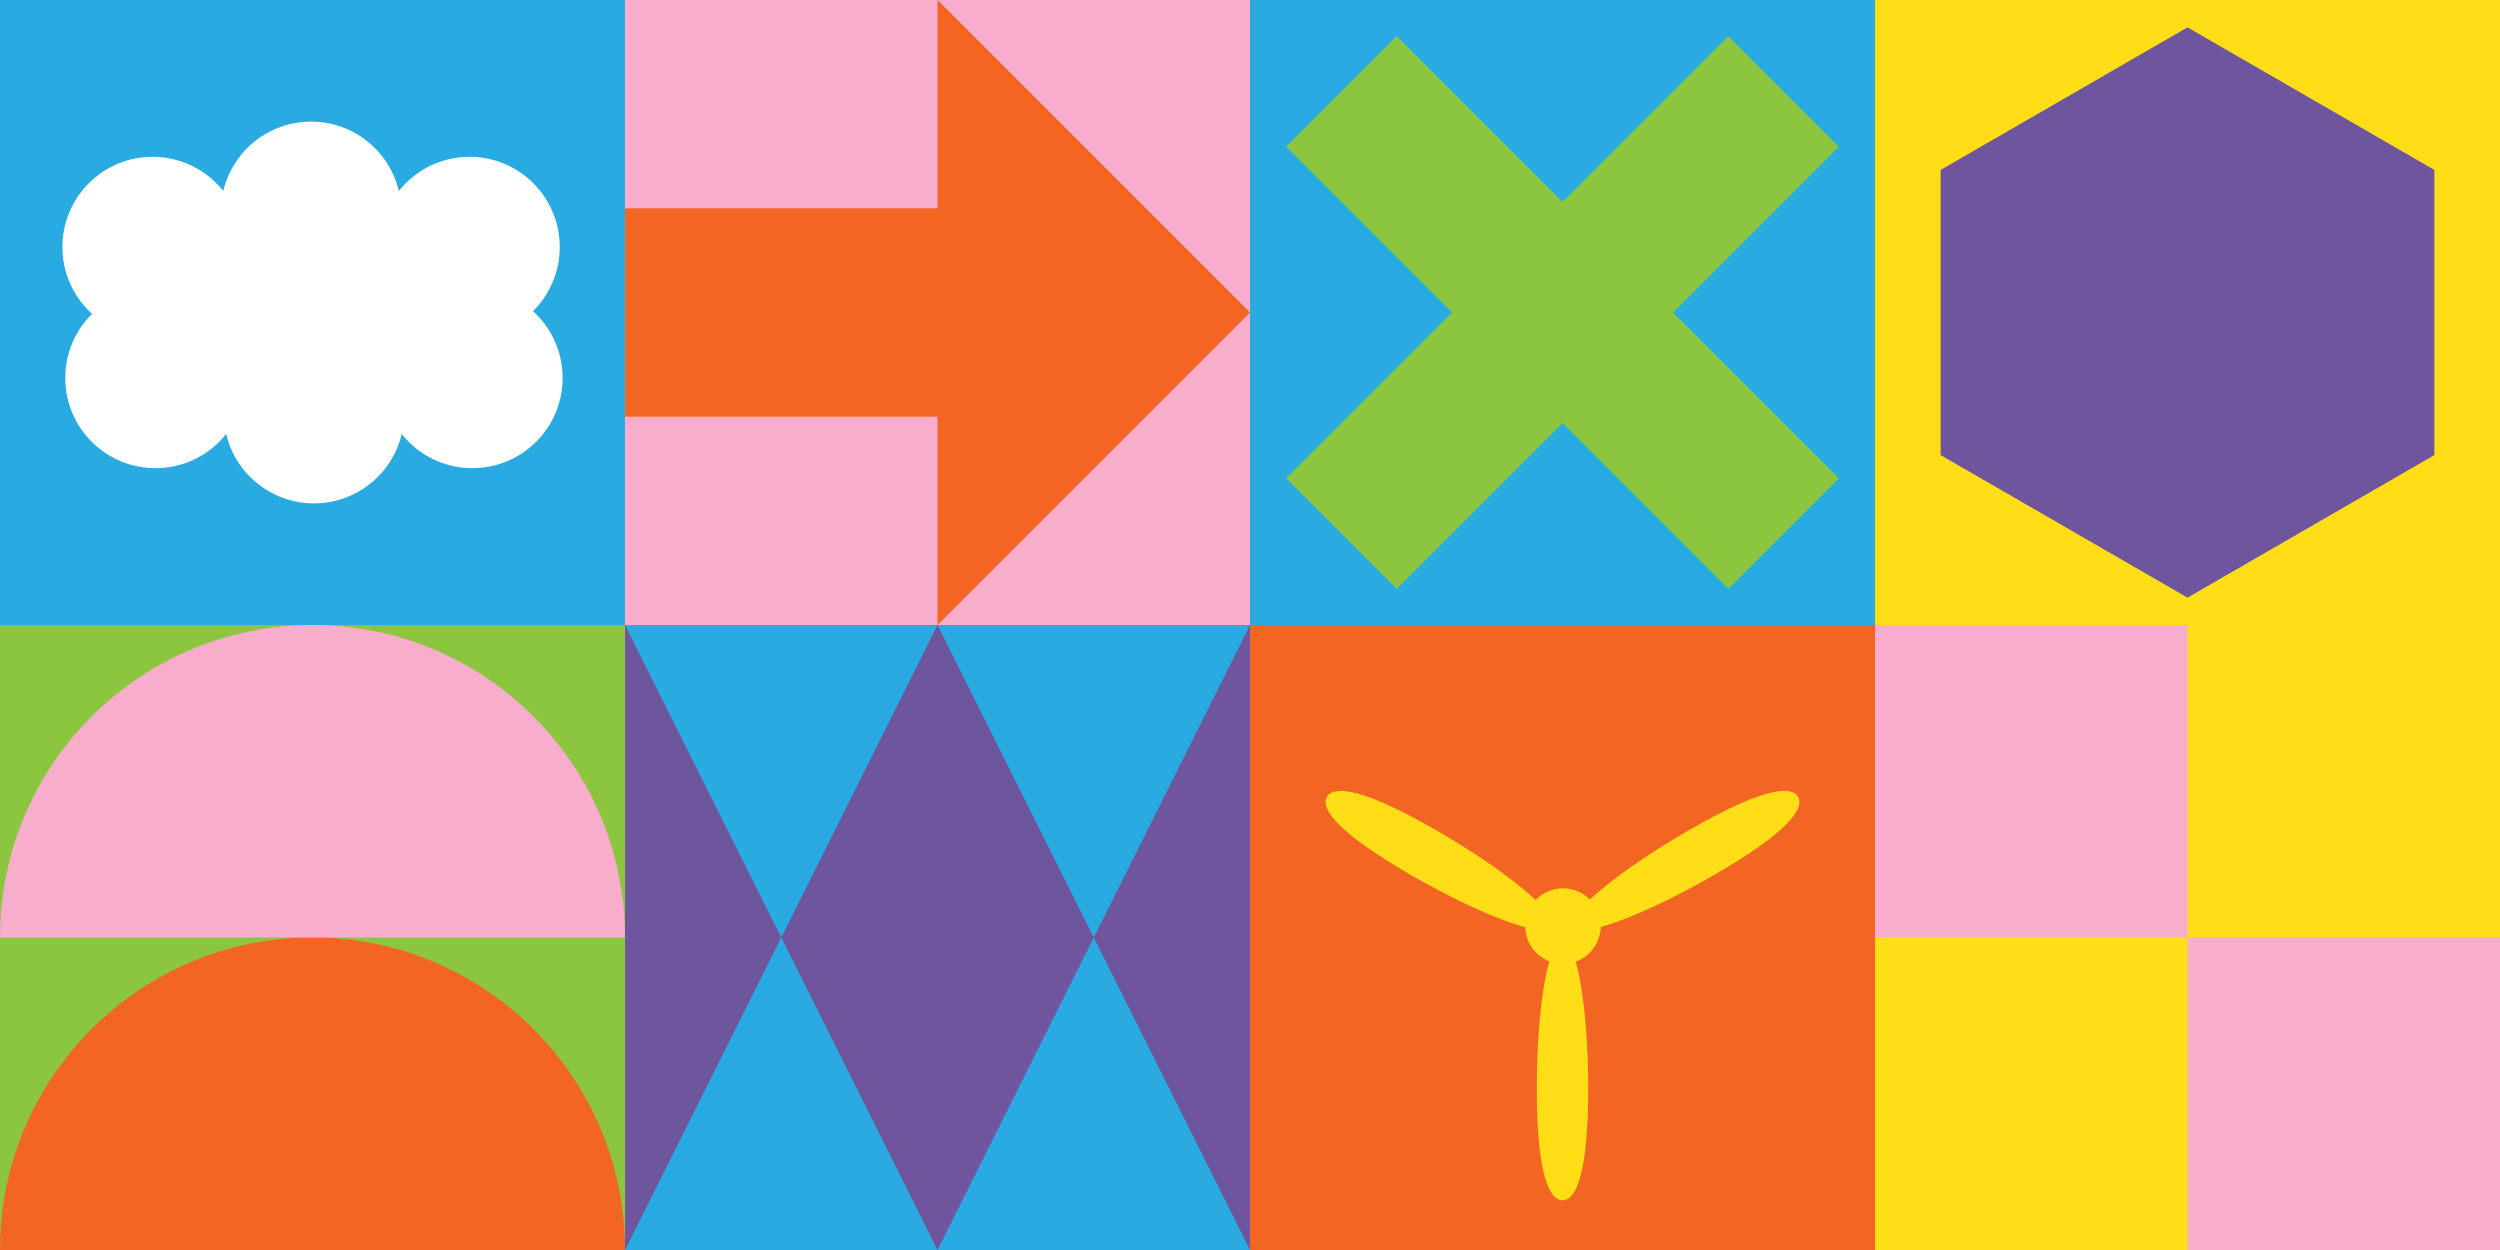
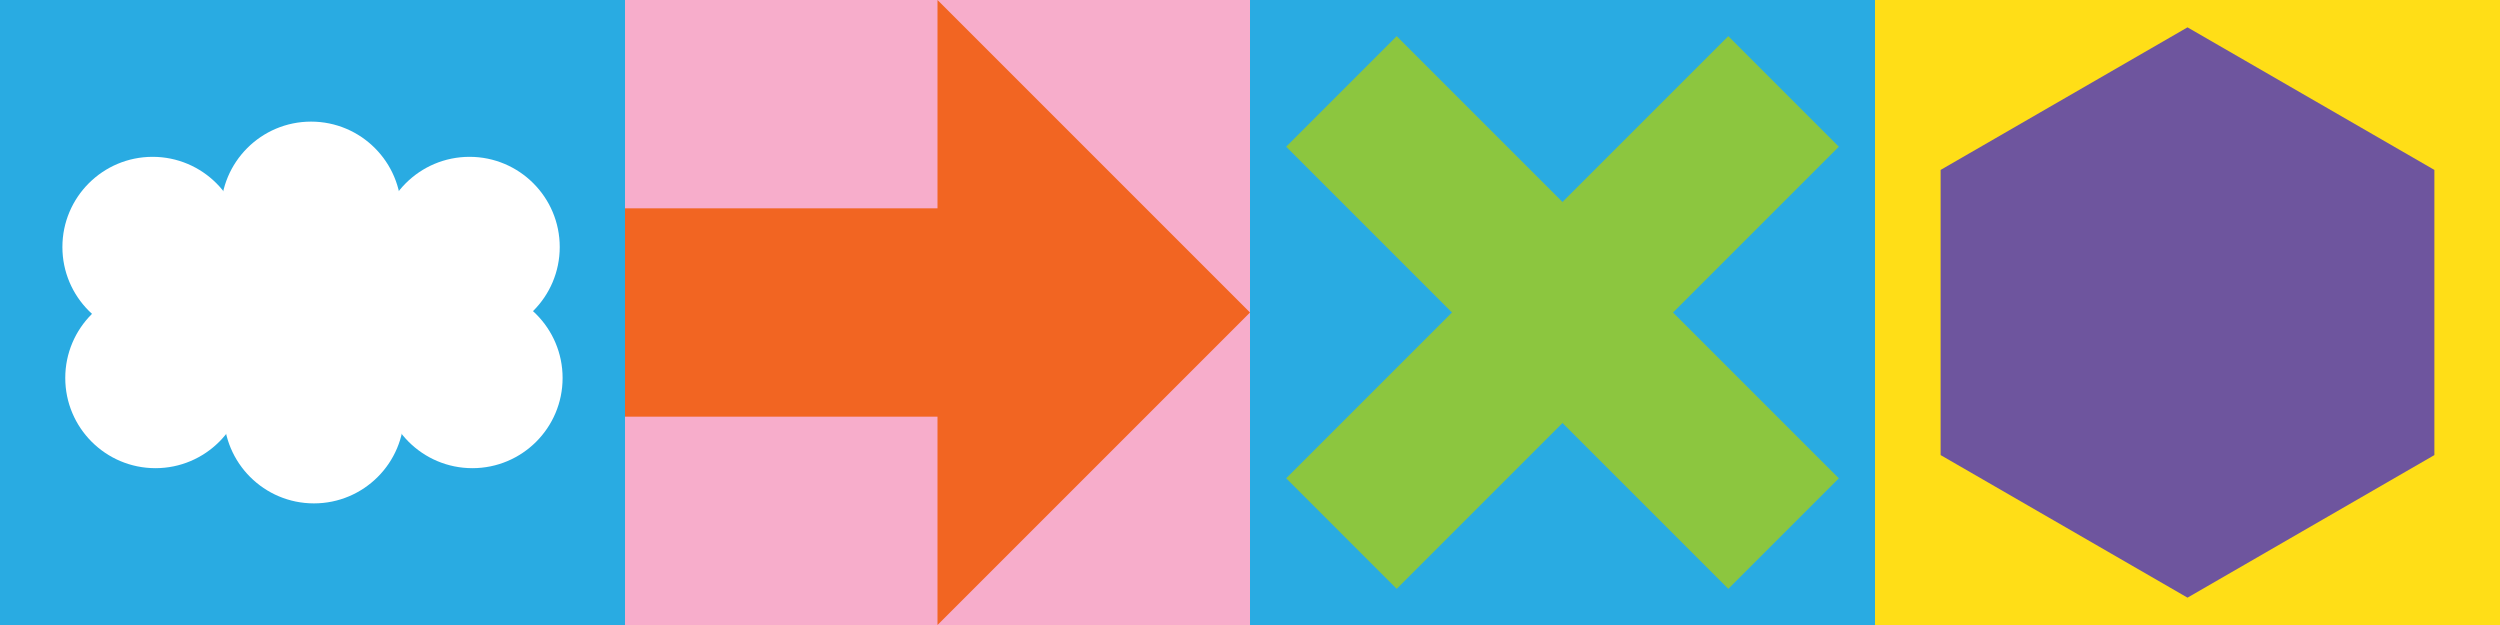
- <svg xmlns="http://www.w3.org/2000/svg" viewBox="0 0 508 254" version="1.1" id="svg1575">
+ <svg xmlns="http://www.w3.org/2000/svg" viewBox="0 0 508 127" version="1.1" id="svg1575" width="508" height="127">
  <defs id="defs1569">
    <clipPath clipPathUnits="userSpaceOnUse" id="clipPath60">
      <path d="M 0,2296 H 1440 V 0 H 0 Z" id="path58" />
    </clipPath>
  </defs>
  <g id="layer1" transform="translate(182.9405,-7.470065)">
    <path d="M -182.94,134.47 H -55.94 V 7.47 H -182.94 Z" style="fill:#29abe2;fill-opacity:1;fill-rule:nonzero;stroke:none;stroke-width:0.353" id="path12" />
    <path d="M 71.06,7.47 H 198.06 V 134.47 H 71.06 Z" style="fill:#29abe2;fill-opacity:1;fill-rule:nonzero;stroke:none;stroke-width:0.353" id="path14" />
    <path d="M -55.94,7.47 H 71.06 V 134.47 H -55.94 Z" style="fill:#f7adcb;fill-opacity:1;fill-rule:nonzero;stroke:none;stroke-width:0.353" id="path16" />
    <path d="m 198.06,134.47 h 127 V 7.47 h -127 z" style="fill:#ffde17;fill-opacity:1;fill-rule:nonzero;stroke:none;stroke-width:0.353" id="path18" />
-     <path d="m -182.94,261.47 h 127 v -127 H -182.94 Z" style="fill:#ffde17;fill-opacity:1;fill-rule:nonzero;stroke:none;stroke-width:0.353" id="path20" />
-     <path d="M 71.06,134.47 H 198.06 V 261.47 H 71.06 Z" style="fill:#ffde17;fill-opacity:1;fill-rule:nonzero;stroke:none;stroke-width:0.353" id="path22" />
-     <path d="M -55.94,134.47 H 71.06 V 261.47 H -55.94 Z" style="fill:#ffde17;fill-opacity:1;fill-rule:nonzero;stroke:none;stroke-width:0.353" id="path24" />
-     <path d="m 198.06,261.47 h 127 v -127 h -127 z" style="fill:#ffde17;fill-opacity:1;fill-rule:nonzero;stroke:none;stroke-width:0.353" id="path26" />
-     <path d="m 198.06,261.47 h 127 v -127 h -127 z" style="fill:#ffde17;fill-opacity:1;fill-rule:nonzero;stroke:none;stroke-width:0.353" id="path28" />
-     <path d="m 261.56,197.97 h -63.5 v -63.5 h 63.5 z" style="fill:#f7adcb;fill-opacity:1;fill-rule:nonzero;stroke:none;stroke-width:0.353" id="path30" />
-     <path d="m 261.56,261.47 h 63.5 v -63.5 h -63.5 z" style="fill:#f7adcb;fill-opacity:1;fill-rule:nonzero;stroke:none;stroke-width:0.353" id="path32" />
-     <path d="M 71.06,261.47 H -55.94 V 134.47 H 71.06 Z" style="fill:#6e559e;fill-opacity:1;fill-rule:nonzero;stroke:none;stroke-width:0.353" id="path34" />
-     <g id="g36" transform="matrix(0.3527778,0,0,-0.3527778,71.05951,134.4702)">
-       <path d="M 0,0 -90,-180 -180,0 Z" style="fill:#29abe2;fill-opacity:1;fill-rule:nonzero;stroke:none" id="path38" />
-     </g>
-     <g id="g40" transform="matrix(0.3527778,0,0,-0.3527778,-55.94048,261.4702)">
-       <path d="M 0,0 90,180 180,0 Z" style="fill:#29abe2;fill-opacity:1;fill-rule:nonzero;stroke:none" id="path42" />
-     </g>
-     <g id="g44" transform="matrix(0.3527778,0,0,-0.3527778,7.55951,134.4702)">
-       <path d="M 0,0 -90,-180 -180,0 Z" style="fill:#29abe2;fill-opacity:1;fill-rule:nonzero;stroke:none" id="path46" />
-     </g>
-     <g id="g48" transform="matrix(0.3527778,0,0,-0.3527778,7.55951,261.4702)">
-       <path d="M 0,0 90,180 180,0 Z" style="fill:#29abe2;fill-opacity:1;fill-rule:nonzero;stroke:none" id="path50" />
-     </g>
-     <path d="M 198.06,261.47 H 71.06 V 134.47 h 127 z" style="fill:#f26522;fill-opacity:1;fill-rule:nonzero;stroke:none;stroke-width:0.353" id="path52" />
-     <g id="g62" transform="matrix(0.3527778,0,0,-0.3527778,129.3374,228.734)">
-       <path d="M 0,0 C 0,47.31 6.627,85.663 14.803,85.663 22.978,85.663 29.605,47.31 29.605,0 29.605,-47.31 22.978,-64.146 14.803,-64.146 6.627,-64.146 0,-47.31 0,0" style="fill:#ffde17;fill-opacity:1;fill-rule:nonzero;stroke:none" id="path64" />
-     </g>
-     <g id="g66" transform="matrix(0.3527778,0,0,-0.3527778,142.3354,195.6489)">
-       <path d="m 0,0 c 0,-12.022 -9.747,-21.769 -21.77,-21.769 -12.022,0 -21.769,9.747 -21.769,21.769 0,12.023 9.747,21.77 21.769,21.77 C -9.747,21.77 0,12.023 0,0" style="fill:#ffde17;fill-opacity:1;fill-rule:nonzero;stroke:none" id="path68" />
-     </g>
-     <g id="g70" transform="matrix(0.3527778,0,0,-0.3527778,108.908,176.1822)">
-       <path d="m 0,0 c 40.972,-23.655 70.872,-48.571 66.785,-55.651 -4.088,-7.08 -40.616,6.357 -81.588,30.012 -40.971,23.655 -52.238,37.812 -48.15,44.892 C -58.866,26.333 -40.972,23.655 0,0" style="fill:#ffde17;fill-opacity:1;fill-rule:nonzero;stroke:none" id="path72" />
-     </g>
-     <g id="g74" transform="matrix(0.3527778,0,0,-0.3527778,160.211,176.1822)">
-       <path d="m 0,0 c -40.972,-23.655 -70.872,-48.571 -66.785,-55.651 4.088,-7.08 40.616,6.357 81.588,30.012 40.971,23.655 52.238,37.812 48.15,44.892 C 58.866,26.333 40.972,23.655 0,0" style="fill:#ffde17;fill-opacity:1;fill-rule:nonzero;stroke:none" id="path76" />
-     </g>
    <g id="g78" transform="matrix(0.3527778,0,0,-0.3527778,-111.9381,64.43694)">
      <path d="m 0,0 c 0,-28.695 -23.262,-51.957 -51.957,-51.957 -28.694,0 -51.957,23.262 -51.957,51.957 0,28.695 23.263,51.957 51.957,51.957 C -23.262,51.957 0,28.695 0,0" style="fill:#ffffff;fill-opacity:1;fill-rule:nonzero;stroke:none" id="path80" />
    </g>
    <g id="g82" transform="matrix(0.3527778,0,0,-0.3527778,-87.37404,64.43694)">
      <path d="m 0,0 c 0,-28.695 -23.262,-51.957 -51.957,-51.957 -28.695,0 -51.957,23.262 -51.957,51.957 0,28.695 23.262,51.957 51.957,51.957 C -23.262,51.957 0,28.695 0,0" style="fill:#ffffff;fill-opacity:1;fill-rule:nonzero;stroke:none" id="path84" />
    </g>
    <g id="g86" transform="matrix(0.3527778,0,0,-0.3527778,-133.6027,57.66731)">
      <path d="m 0,0 c 0,-28.695 -23.262,-51.957 -51.957,-51.957 -28.695,0 -51.957,23.262 -51.957,51.957 0,28.695 23.262,51.957 51.957,51.957 C -23.262,51.957 0,28.695 0,0" style="fill:#ffffff;fill-opacity:1;fill-rule:nonzero;stroke:none" id="path88" />
    </g>
    <g id="g90" transform="matrix(0.3527778,0,0,-0.3527778,-101.4023,50.5117)">
      <path d="m 0,0 c 0,-28.695 -23.262,-51.957 -51.957,-51.957 -28.695,0 -51.957,23.262 -51.957,51.957 0,28.695 23.262,51.957 51.957,51.957 C -23.262,51.957 0,28.695 0,0" style="fill:#ffffff;fill-opacity:1;fill-rule:nonzero;stroke:none" id="path92" />
    </g>
    <g id="g94" transform="matrix(0.3527778,0,0,-0.3527778,-69.20186,57.66731)">
      <path d="m 0,0 c 0,-28.695 -23.262,-51.957 -51.957,-51.957 -28.695,0 -51.957,23.262 -51.957,51.957 0,28.695 23.262,51.957 51.957,51.957 C -23.262,51.957 0,28.695 0,0" style="fill:#ffffff;fill-opacity:1;fill-rule:nonzero;stroke:none" id="path96" />
    </g>
    <g id="g98" transform="matrix(0.3527778,0,0,-0.3527778,-133.0207,84.27293)">
      <path d="m 0,0 c 0,28.695 -23.262,51.957 -51.957,51.957 -28.694,0 -51.957,-23.262 -51.957,-51.957 0,-28.695 23.263,-51.957 51.957,-51.957 C -23.262,-51.957 0,-28.695 0,0" style="fill:#ffffff;fill-opacity:1;fill-rule:nonzero;stroke:none" id="path100" />
    </g>
    <g id="g102" transform="matrix(0.3527778,0,0,-0.3527778,-100.8203,91.42874)">
      <path d="m 0,0 c 0,28.695 -23.262,51.957 -51.957,51.957 -28.695,0 -51.957,-23.262 -51.957,-51.957 0,-28.695 23.262,-51.957 51.957,-51.957 C -23.262,-51.957 0,-28.695 0,0" style="fill:#ffffff;fill-opacity:1;fill-rule:nonzero;stroke:none" id="path104" />
    </g>
    <g id="g106" transform="matrix(0.3527778,0,0,-0.3527778,-68.61981,84.27293)">
      <path d="m 0,0 c 0,28.695 -23.262,51.957 -51.957,51.957 -28.695,0 -51.957,-23.262 -51.957,-51.957 0,-28.695 23.262,-51.957 51.957,-51.957 C -23.262,-51.957 0,-28.695 0,0" style="fill:#ffffff;fill-opacity:1;fill-rule:nonzero;stroke:none" id="path108" />
    </g>
    <g id="g110" transform="matrix(0.3527778,0,0,-0.3527778,190.7089,37.28053)">
      <path d="m 0,0 -254.662,-254.662 -63.665,63.666 254.661,254.662 z" style="fill:#8cc63f;fill-opacity:1;fill-rule:nonzero;stroke:none" id="path112" />
    </g>
    <g id="g114" transform="matrix(0.3527778,0,0,-0.3527778,100.8699,14.82076)">
      <path d="M 0,0 254.662,-254.662 190.996,-318.327 -63.666,-63.666 Z" style="fill:#8cc63f;fill-opacity:1;fill-rule:nonzero;stroke:none" id="path116" />
    </g>
    <g id="g118" transform="matrix(0.3527778,0,0,-0.3527778,7.559516,7.470207)">
      <path d="M 0,0 180,-180 0,-360 Z" style="fill:#f26522;fill-opacity:1;fill-rule:nonzero;stroke:none" id="path120" />
    </g>
    <path d="M -55.94,49.803 H 23.732 V 92.137 h -79.672 z" style="fill:#f26522;fill-opacity:1;fill-rule:nonzero;stroke:none;stroke-width:0.353" id="path122" />
-     <path d="M -55.94,261.47 H -182.94 v -127 h 127 z" style="fill:#8cc63f;fill-opacity:1;fill-rule:nonzero;stroke:none;stroke-width:0.353" id="path124" />
-     <g id="g126" transform="matrix(0.3527778,0,0,-0.3527778,-182.9405,261.4702)">
-       <path d="M 0,0 C 0,99.411 80.589,180 180,180 279.411,180 360,99.411 360,0" style="fill:#f26522;fill-opacity:1;fill-rule:nonzero;stroke:none" id="path128" />
-     </g>
-     <g id="g130" transform="matrix(0.3527778,0,0,-0.3527778,-182.9405,197.9702)">
-       <path d="M 0,0 C 0,99.411 80.589,180 180,180 279.411,180 360,99.411 360,0" style="fill:#f7adcb;fill-opacity:1;fill-rule:nonzero;stroke:none" id="path132" />
-     </g>
    <path d="m 198.06,7.47 h 127 V 134.47 h -127 z" style="fill:#ffde17;fill-opacity:1;fill-rule:nonzero;stroke:none;stroke-width:0.353" id="path134" />
    <g id="g136" transform="matrix(0.3527778,0,0,-0.3527778,211.3944,41.99833)">
      <path d="m 0,0 v -164.25 l 142.2,-82.125 142.2,82.125 V 0 L 142.2,82.125 Z" style="fill:#6e559e;fill-opacity:1;fill-rule:nonzero;stroke:none" id="path138" />
    </g>
  </g>
</svg>
